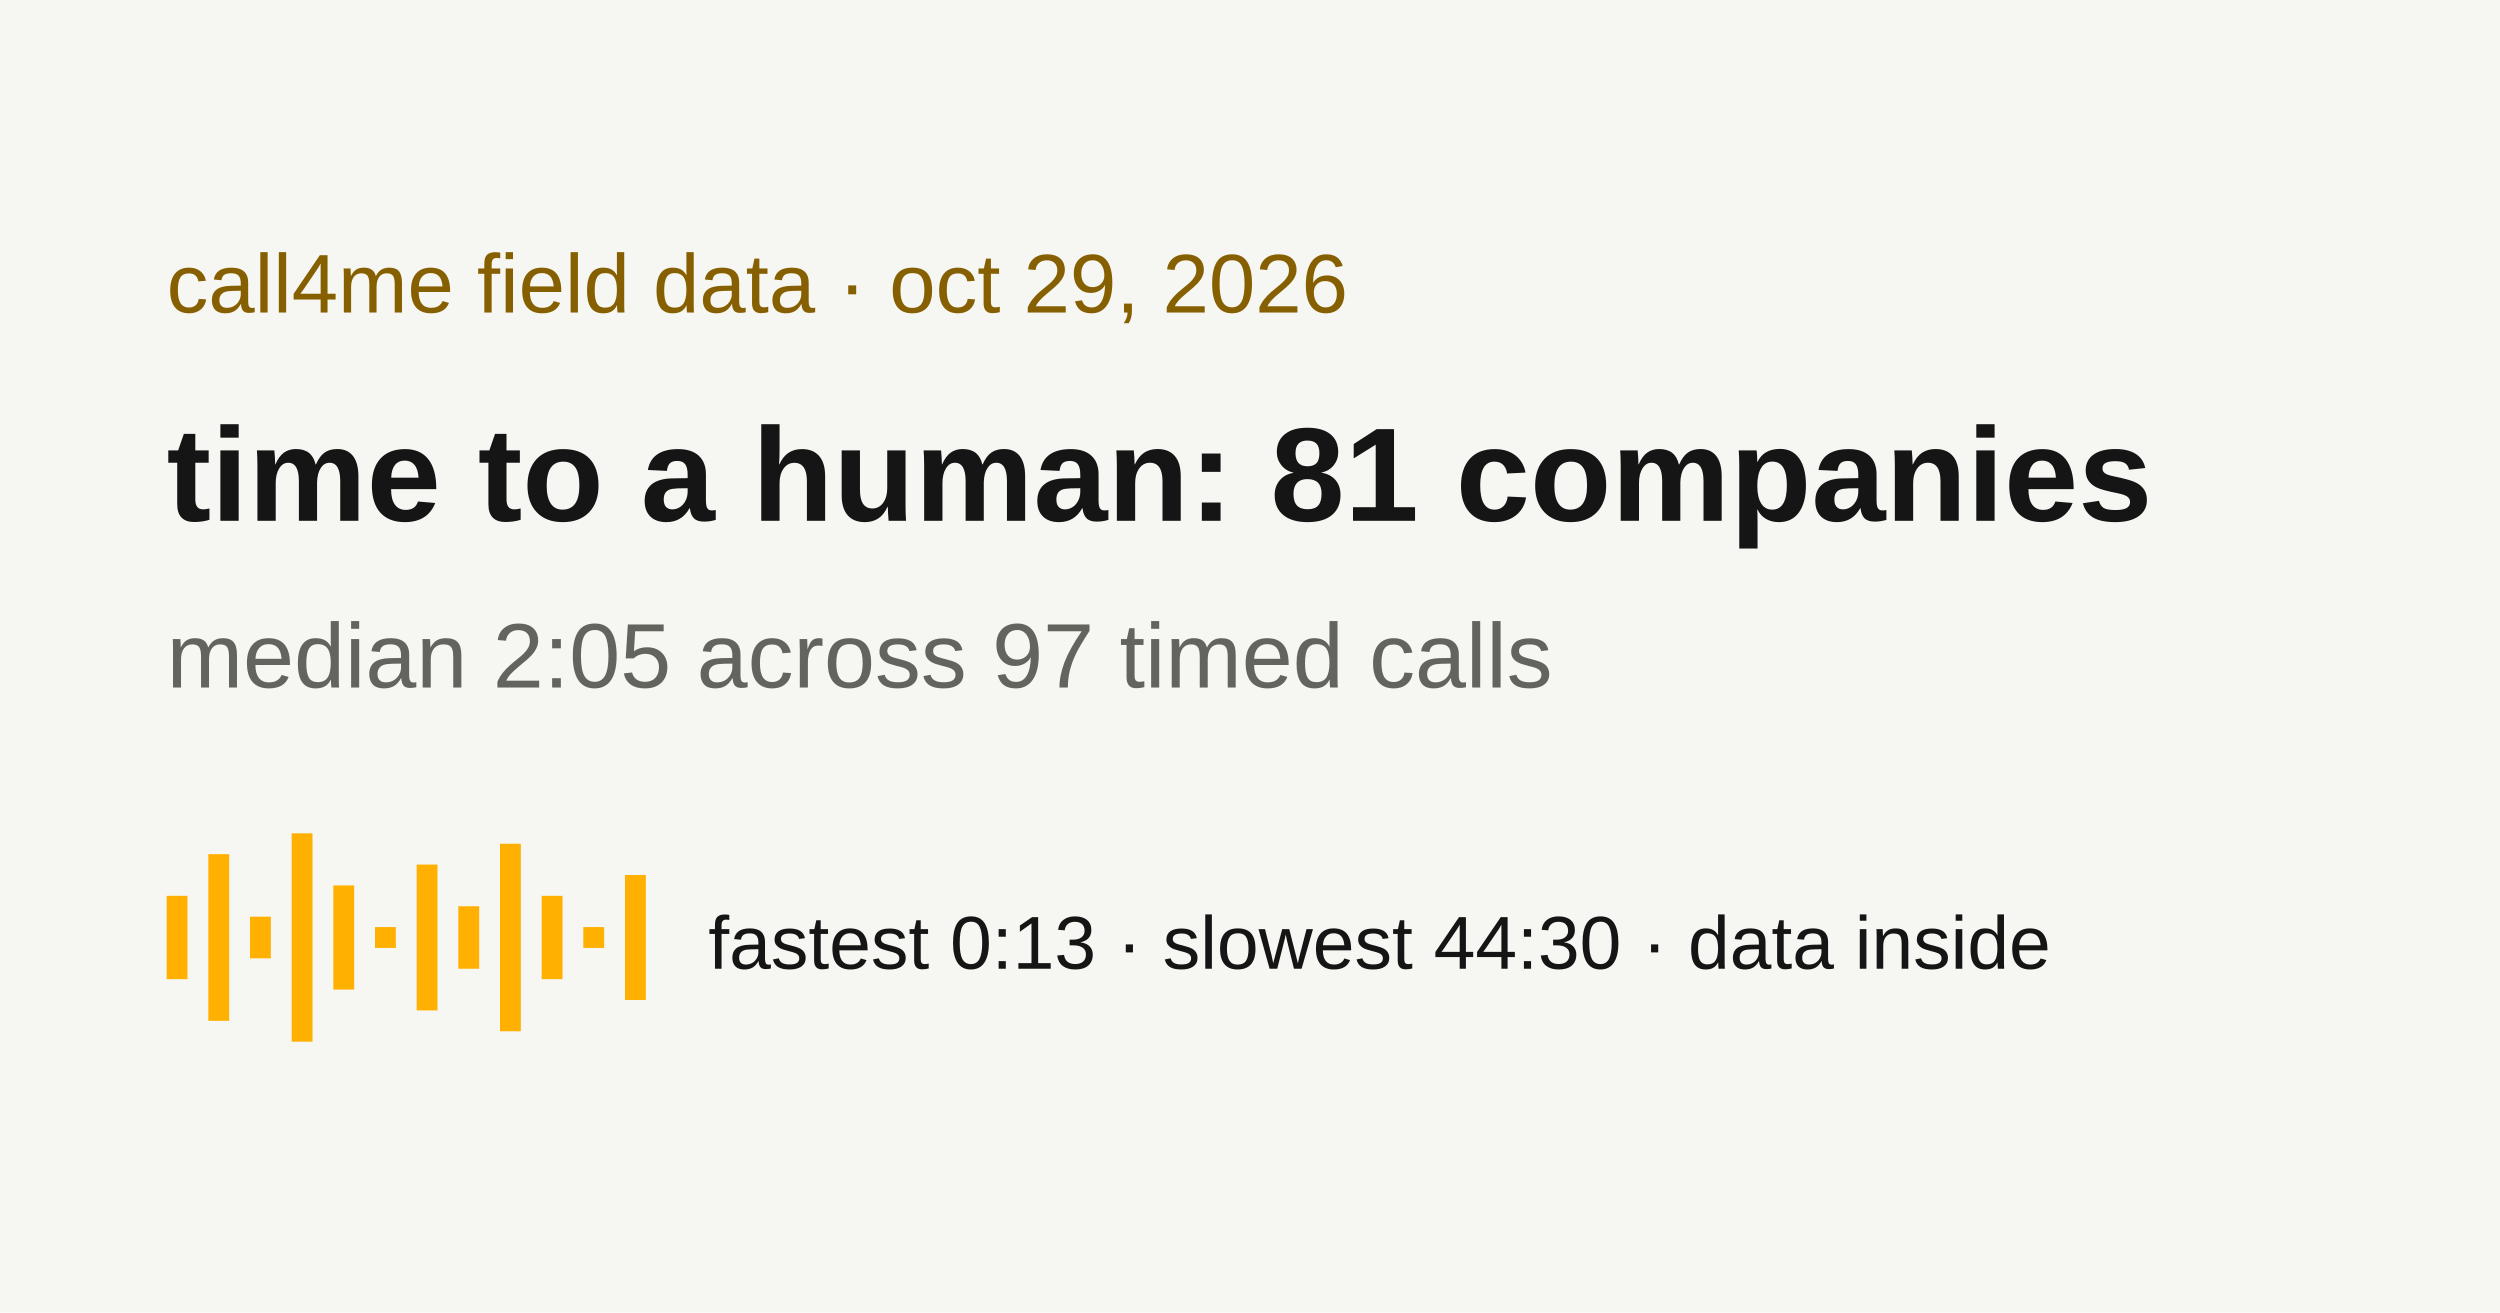
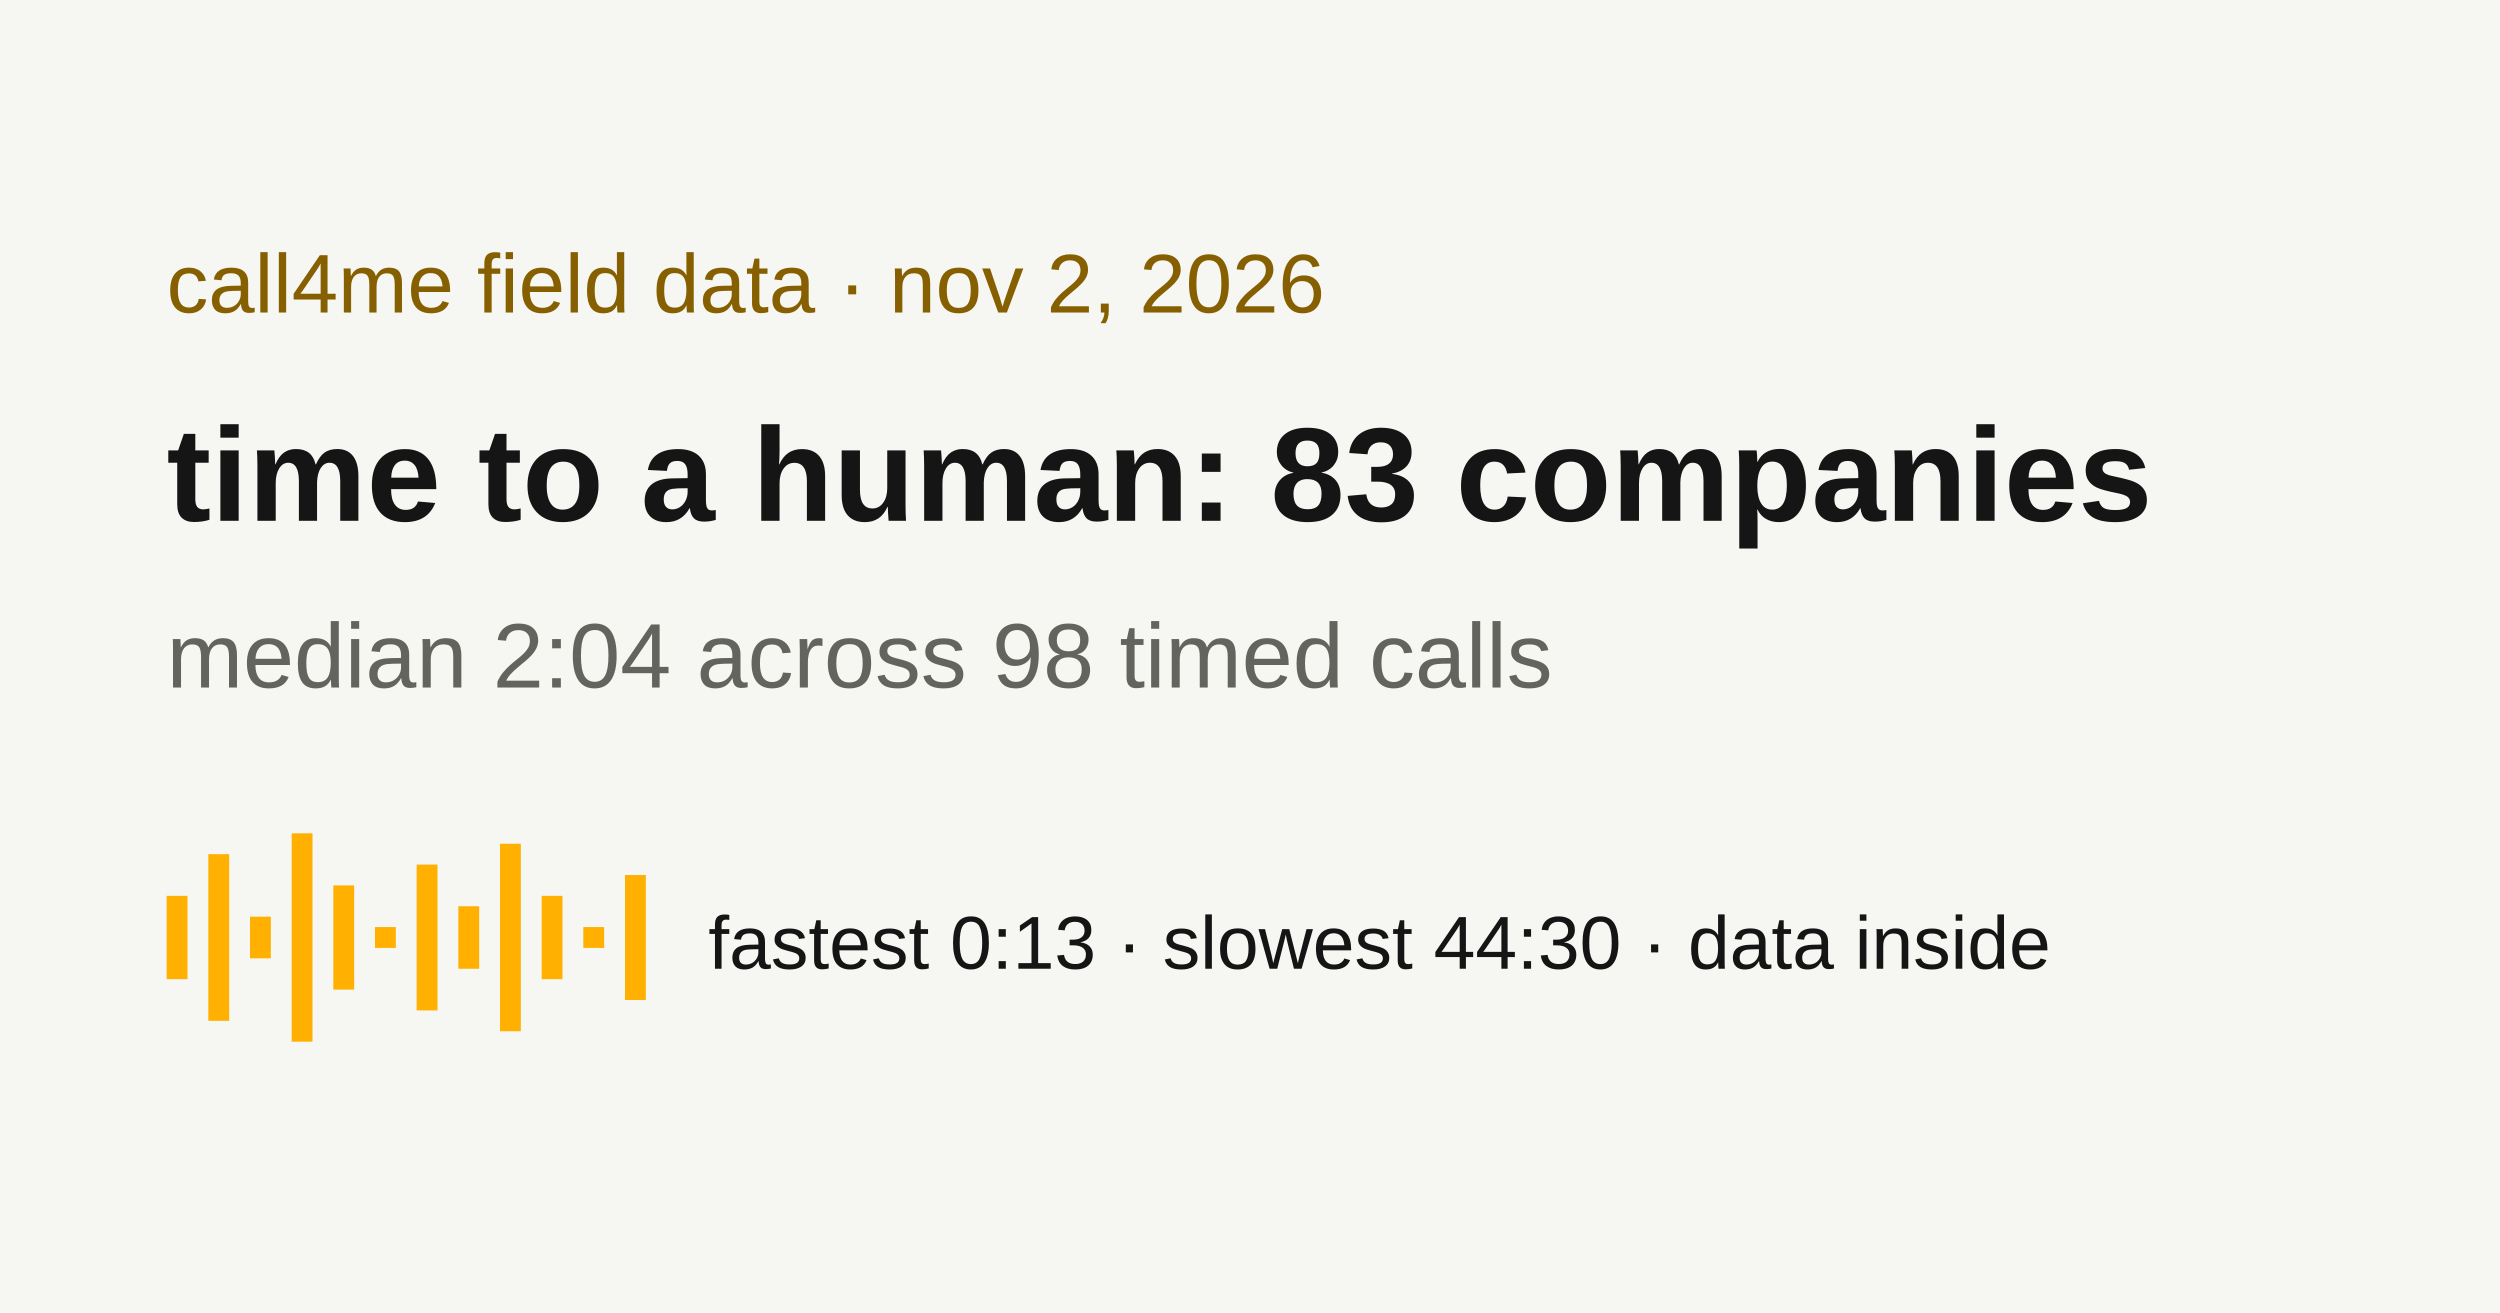
<svg xmlns="http://www.w3.org/2000/svg" width="1200" height="630" viewBox="0 0 1200 630">
  <rect width="1200" height="630" fill="#f6f6f2" />
-   <text x="80" y="150" font-family="Arial, Helvetica, sans-serif" fill="#866000" font-size="40">call4me field data · oct 29, 2026</text>
-   <text x="80" y="250" font-family="Arial, Helvetica, sans-serif" fill="#151515" font-weight="700" font-size="64">time to a human: 81 companies</text>
-   <text x="80" y="330" font-family="Arial, Helvetica, sans-serif" fill="#64645f" font-size="44">median 2:05 across 97 timed calls</text>
+   <text x="80" y="150" font-family="Arial, Helvetica, sans-serif" fill="#866000" font-size="40">call4me field data · nov 2, 2026</text>
+   <text x="80" y="250" font-family="Arial, Helvetica, sans-serif" fill="#151515" font-weight="700" font-size="64">time to a human: 83 companies</text>
+   <text x="80" y="330" font-family="Arial, Helvetica, sans-serif" fill="#64645f" font-size="44">median 2:04 across 98 timed calls</text>
  <g fill="#ffb000">
    <rect x="80" y="430" width="10" height="40" />
    <rect x="100" y="410" width="10" height="80" />
    <rect x="120" y="440" width="10" height="20" />
    <rect x="140" y="400" width="10" height="100" />
    <rect x="160" y="425" width="10" height="50" />
    <rect x="180" y="445" width="10" height="10" />
    <rect x="200" y="415" width="10" height="70" />
    <rect x="220" y="435" width="10" height="30" />
    <rect x="240" y="405" width="10" height="90" />
    <rect x="260" y="430" width="10" height="40" />
    <rect x="280" y="445" width="10" height="10" />
    <rect x="300" y="420" width="10" height="60" />
  </g>
  <text x="340" y="465" font-family="Arial, Helvetica, sans-serif" fill="#151515" font-size="36">fastest 0:13 · slowest 44:30 · data inside</text>
</svg>
